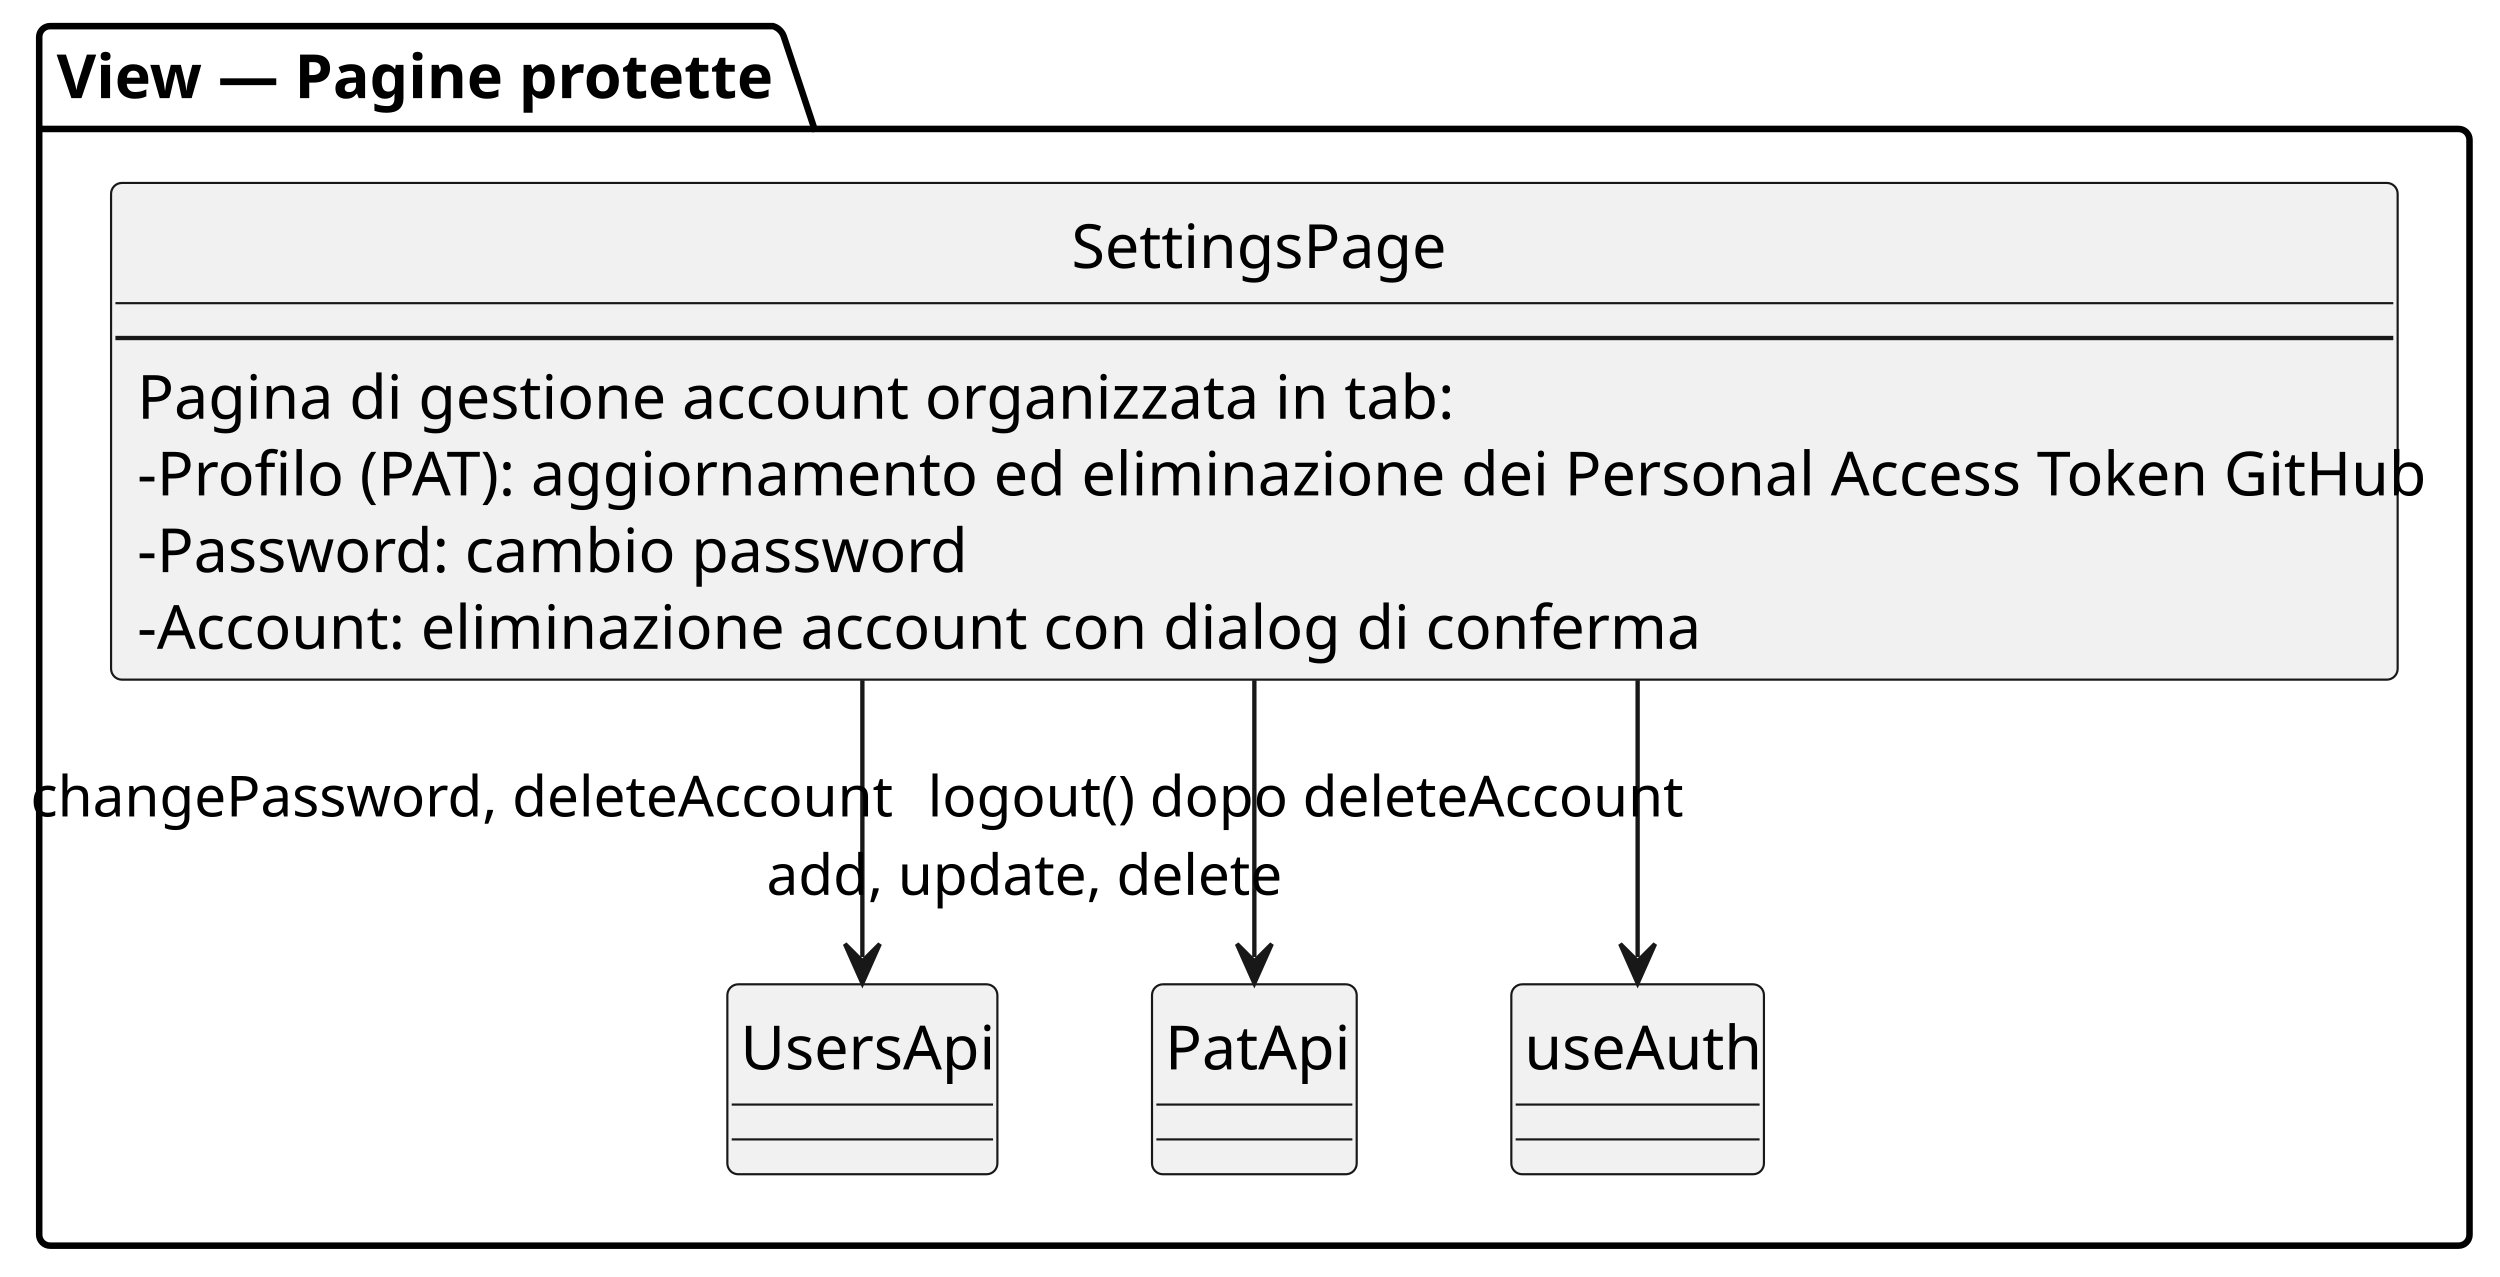
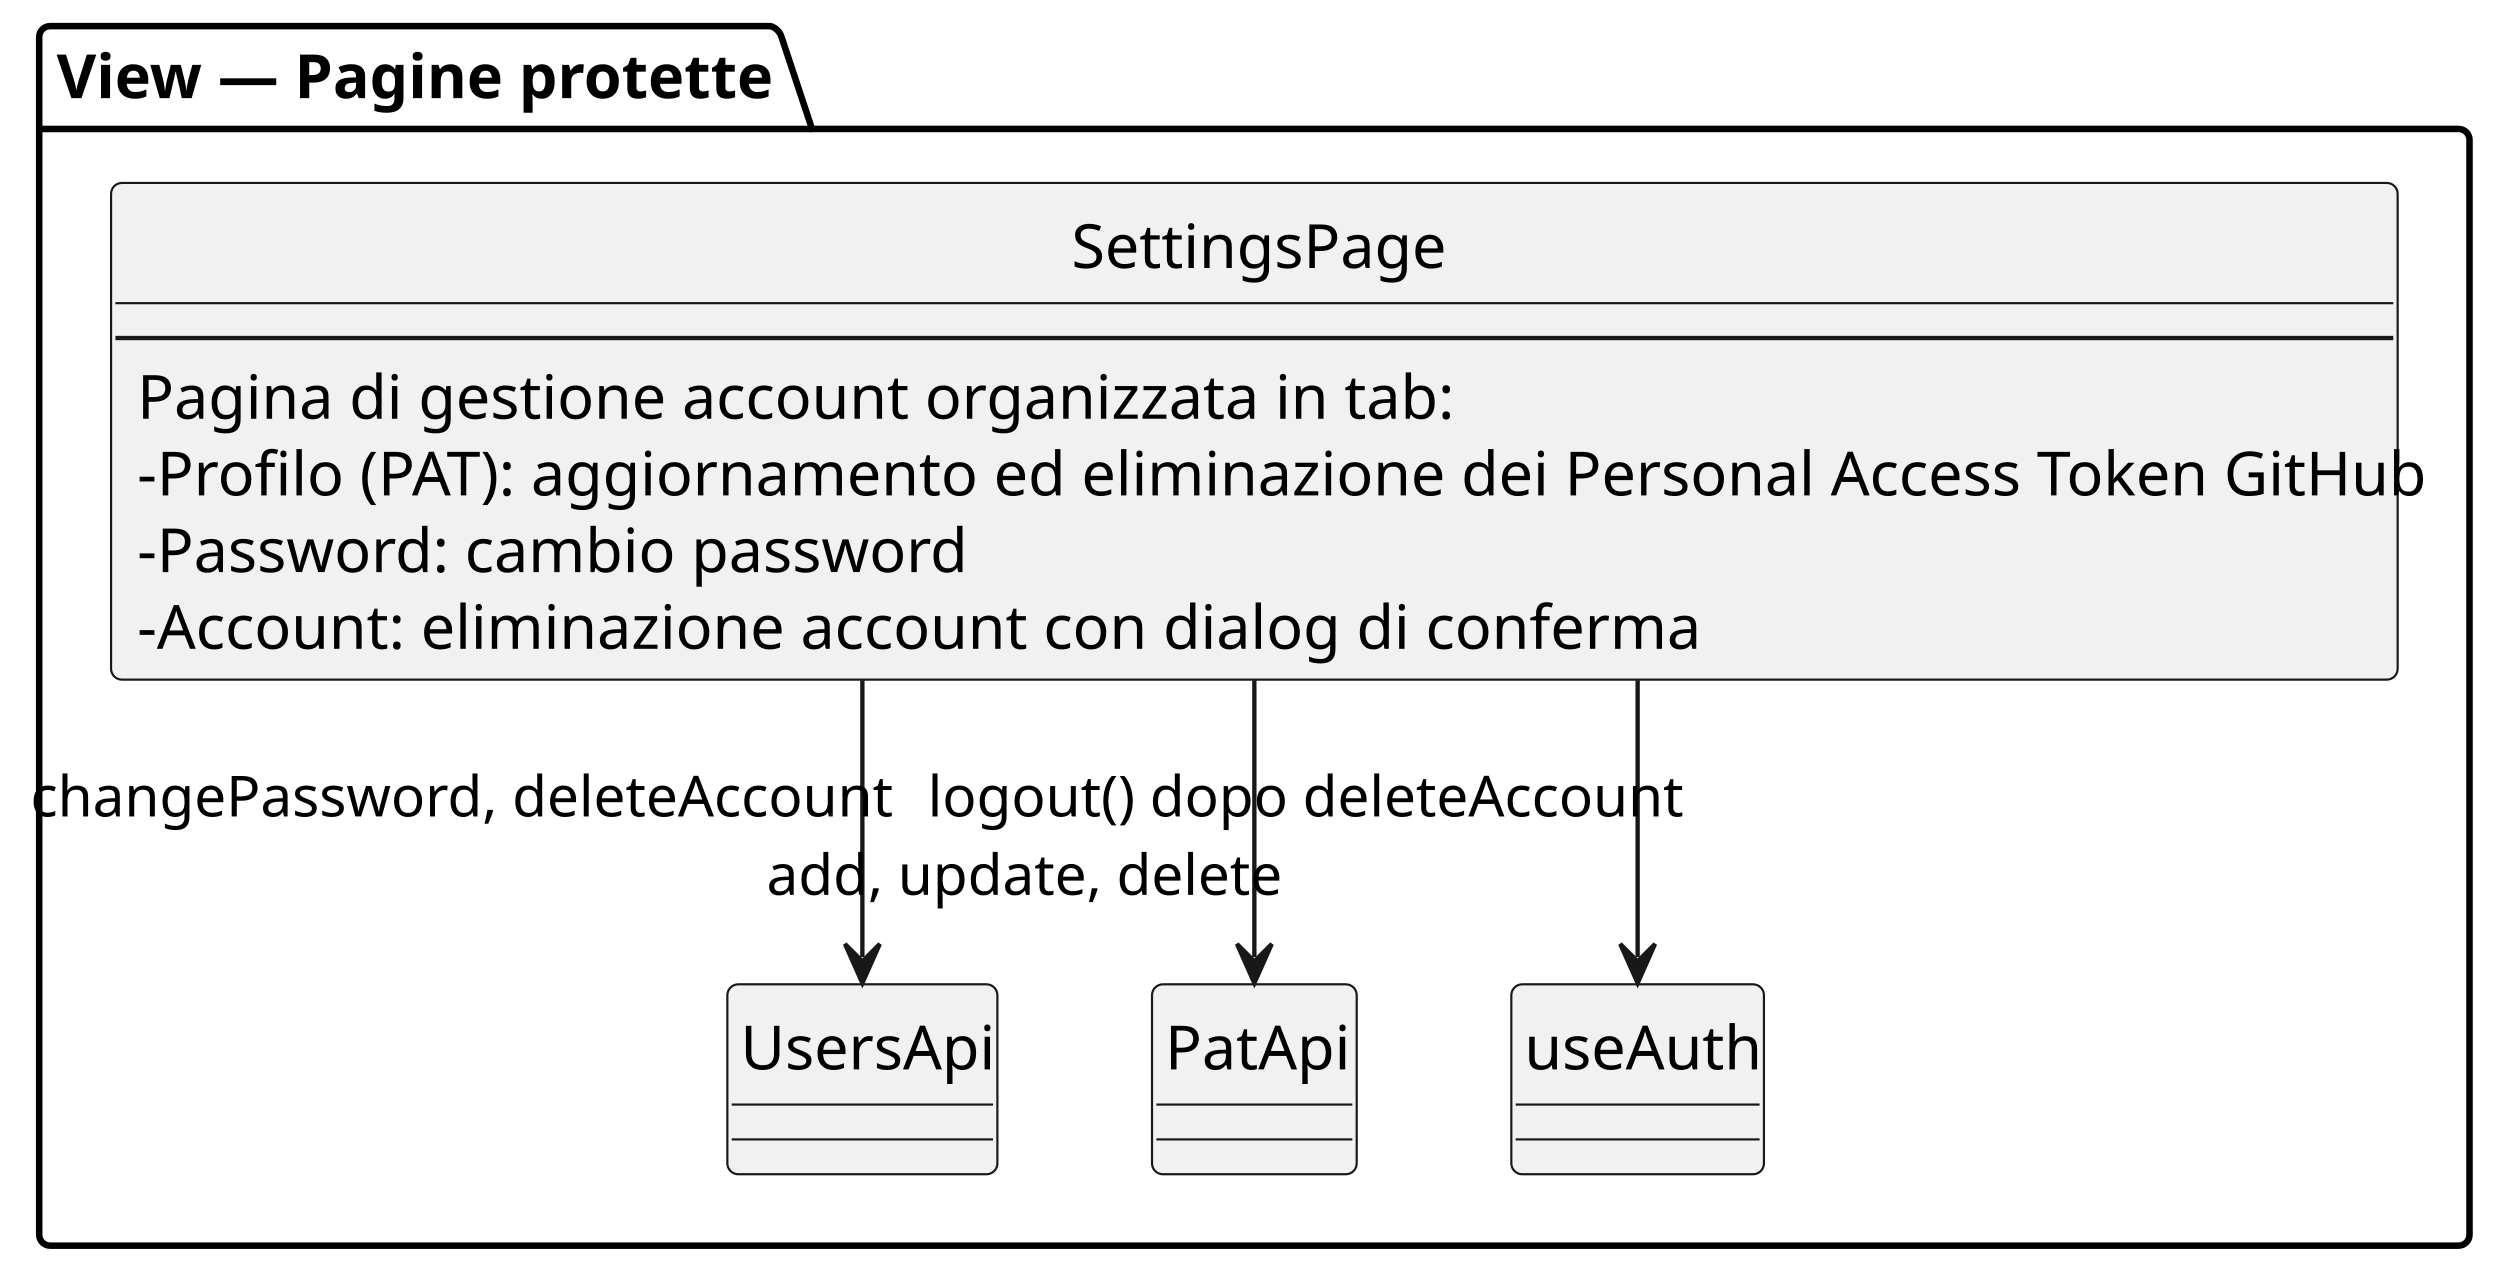
<svg xmlns="http://www.w3.org/2000/svg" contentStyleType="text/css" height="293px" preserveAspectRatio="none" style="width:574px;height:293px;background:#FFFFFF;" version="1.1" viewBox="0 0 574 293" width="574px" zoomAndPan="magnify">
  <defs />
  <g>
    <g id="cluster_View — Pagine protette">
-       <path d="M11.5,6 L177.5,6 A3.75,3.75 0 0 1 180,8.5 L187,29.609 L564.5,29.609 A2.5,2.5 0 0 1 567,32.109 L567,283.5 A2.5,2.5 0 0 1 564.5,286 L11.5,286 A2.5,2.5 0 0 1 9,283.5 L9,8.5 A2.5,2.5 0 0 1 11.5,6 " fill="none" style="stroke:#000000;stroke-width:1.5;" />
-       <line style="stroke:#000000;stroke-width:1.5;" x1="9" x2="187" y1="29.609" y2="29.609" />
-       <text fill="#000000" font-family="sans-serif" font-size="14" font-weight="bold" lengthAdjust="spacing" textLength="165" x="13" y="22.533">View — Pagine protette</text>
+       <path d="M11.5,6 L176.938,6 A3.75,3.75 0 0 1 179.438,8.5 L186.438,29.609 L564.5,29.609 A2.5,2.5 0 0 1 567,32.109 L567,283.5 A2.5,2.5 0 0 1 564.5,286 L11.5,286 A2.5,2.5 0 0 1 9,283.5 L9,8.5 A2.5,2.5 0 0 1 11.5,6 " fill="none" style="stroke:#000000;stroke-width:1.5;" />
+       <line style="stroke:#000000;stroke-width:1.5;" x1="9" x2="186.438" y1="29.609" y2="29.609" />
+       <text fill="#000000" font-family="sans-serif" font-size="14" font-weight="bold" lengthAdjust="spacing" textLength="164.438" x="13" y="22.533">View — Pagine protette</text>
    </g>
    <g id="elem_SettingsPage">
      <rect codeLine="9" fill="#F1F1F1" height="114.047" id="SettingsPage" rx="2.5" ry="2.5" style="stroke:#181818;stroke-width:0.5;" width="525" x="25.5" y="42" />
      <text fill="#000000" font-family="sans-serif" font-size="14" lengthAdjust="spacing" textLength="84" x="246" y="61.533">SettingsPage</text>
      <line style="stroke:#181818;stroke-width:0.5;" x1="26.5" x2="549.5" y1="69.609" y2="69.609" />
      <line style="stroke:#181818;stroke-width:1.0;" x1="26.5" x2="549.5" y1="77.609" y2="77.609" />
      <text fill="#000000" font-family="sans-serif" font-size="14" lengthAdjust="spacing" textLength="290" x="31.5" y="96.143">Pagina di gestione account organizzata in tab:</text>
      <text fill="#000000" font-family="sans-serif" font-size="14" lengthAdjust="spacing" textLength="513" x="31.5" y="113.752">-Profilo (PAT): aggiornamento ed eliminazione dei Personal Access Token GitHub</text>
      <text fill="#000000" font-family="sans-serif" font-size="14" lengthAdjust="spacing" textLength="183" x="31.5" y="131.361">-Password: cambio password</text>
      <text fill="#000000" font-family="sans-serif" font-size="14" lengthAdjust="spacing" textLength="342" x="31.5" y="148.971">-Account: eliminazione account con dialog di conferma</text>
    </g>
    <g id="elem_UsersApi">
      <rect fill="#F1F1F1" height="43.609" id="UsersApi" rx="2.5" ry="2.5" style="stroke:#181818;stroke-width:0.5;" width="62" x="167" y="226" />
      <text fill="#000000" font-family="sans-serif" font-size="14" lengthAdjust="spacing" textLength="56" x="170" y="245.533">UsersApi</text>
      <line style="stroke:#181818;stroke-width:0.5;" x1="168" x2="228" y1="253.609" y2="253.609" />
      <line style="stroke:#181818;stroke-width:0.5;" x1="168" x2="228" y1="261.609" y2="261.609" />
    </g>
    <g id="elem_PatApi">
      <rect fill="#F1F1F1" height="43.609" id="PatApi" rx="2.5" ry="2.5" style="stroke:#181818;stroke-width:0.5;" width="47" x="264.5" y="226" />
      <text fill="#000000" font-family="sans-serif" font-size="14" lengthAdjust="spacing" textLength="41" x="267.5" y="245.533">PatApi</text>
      <line style="stroke:#181818;stroke-width:0.5;" x1="265.5" x2="310.5" y1="253.609" y2="253.609" />
      <line style="stroke:#181818;stroke-width:0.5;" x1="265.5" x2="310.5" y1="261.609" y2="261.609" />
    </g>
    <g id="elem_useAuth">
      <rect fill="#F1F1F1" height="43.609" id="useAuth" rx="2.5" ry="2.5" style="stroke:#181818;stroke-width:0.5;" width="58" x="347" y="226" />
      <text fill="#000000" font-family="sans-serif" font-size="14" lengthAdjust="spacing" textLength="52" x="350" y="245.533">useAuth</text>
      <line style="stroke:#181818;stroke-width:0.5;" x1="348" x2="404" y1="253.609" y2="253.609" />
      <line style="stroke:#181818;stroke-width:0.5;" x1="348" x2="404" y1="261.609" y2="261.609" />
    </g>
    <g id="link_SettingsPage_UsersApi">
      <path codeLine="17" d="M198,156.18 C198,180.47 198,201.37 198,219.73 " fill="none" id="SettingsPage-to-UsersApi" style="stroke:#181818;stroke-width:1.0;" />
      <polygon fill="#181818" points="198,225.73,202,216.73,198,220.73,194,216.73,198,225.73" style="stroke:#181818;stroke-width:1.0;" />
      <text fill="#000000" font-family="sans-serif" font-size="13" lengthAdjust="spacing" textLength="190" x="7" y="187.455">changePassword, deleteAccount</text>
    </g>
    <g id="link_SettingsPage_PatApi">
      <path codeLine="18" d="M288,156.18 C288,180.47 288,201.37 288,219.73 " fill="none" id="SettingsPage-to-PatApi" style="stroke:#181818;stroke-width:1.0;" />
      <polygon fill="#181818" points="288,225.73,292,216.73,288,220.73,284,216.73,288,225.73" style="stroke:#181818;stroke-width:1.0;" />
      <text fill="#000000" font-family="sans-serif" font-size="13" lengthAdjust="spacing" textLength="111" x="176" y="205.455">add, update, delete</text>
    </g>
    <g id="link_SettingsPage_useAuth">
      <path codeLine="19" d="M376,156.18 C376,180.47 376,201.37 376,219.73 " fill="none" id="SettingsPage-to-useAuth" style="stroke:#181818;stroke-width:1.0;" />
      <polygon fill="#181818" points="376,225.73,380,216.73,376,220.73,372,216.73,376,225.73" style="stroke:#181818;stroke-width:1.0;" />
      <text fill="#000000" font-family="sans-serif" font-size="13" lengthAdjust="spacing" textLength="162" x="213" y="187.455">logout() dopo deleteAccount</text>
    </g>
  </g>
</svg>
